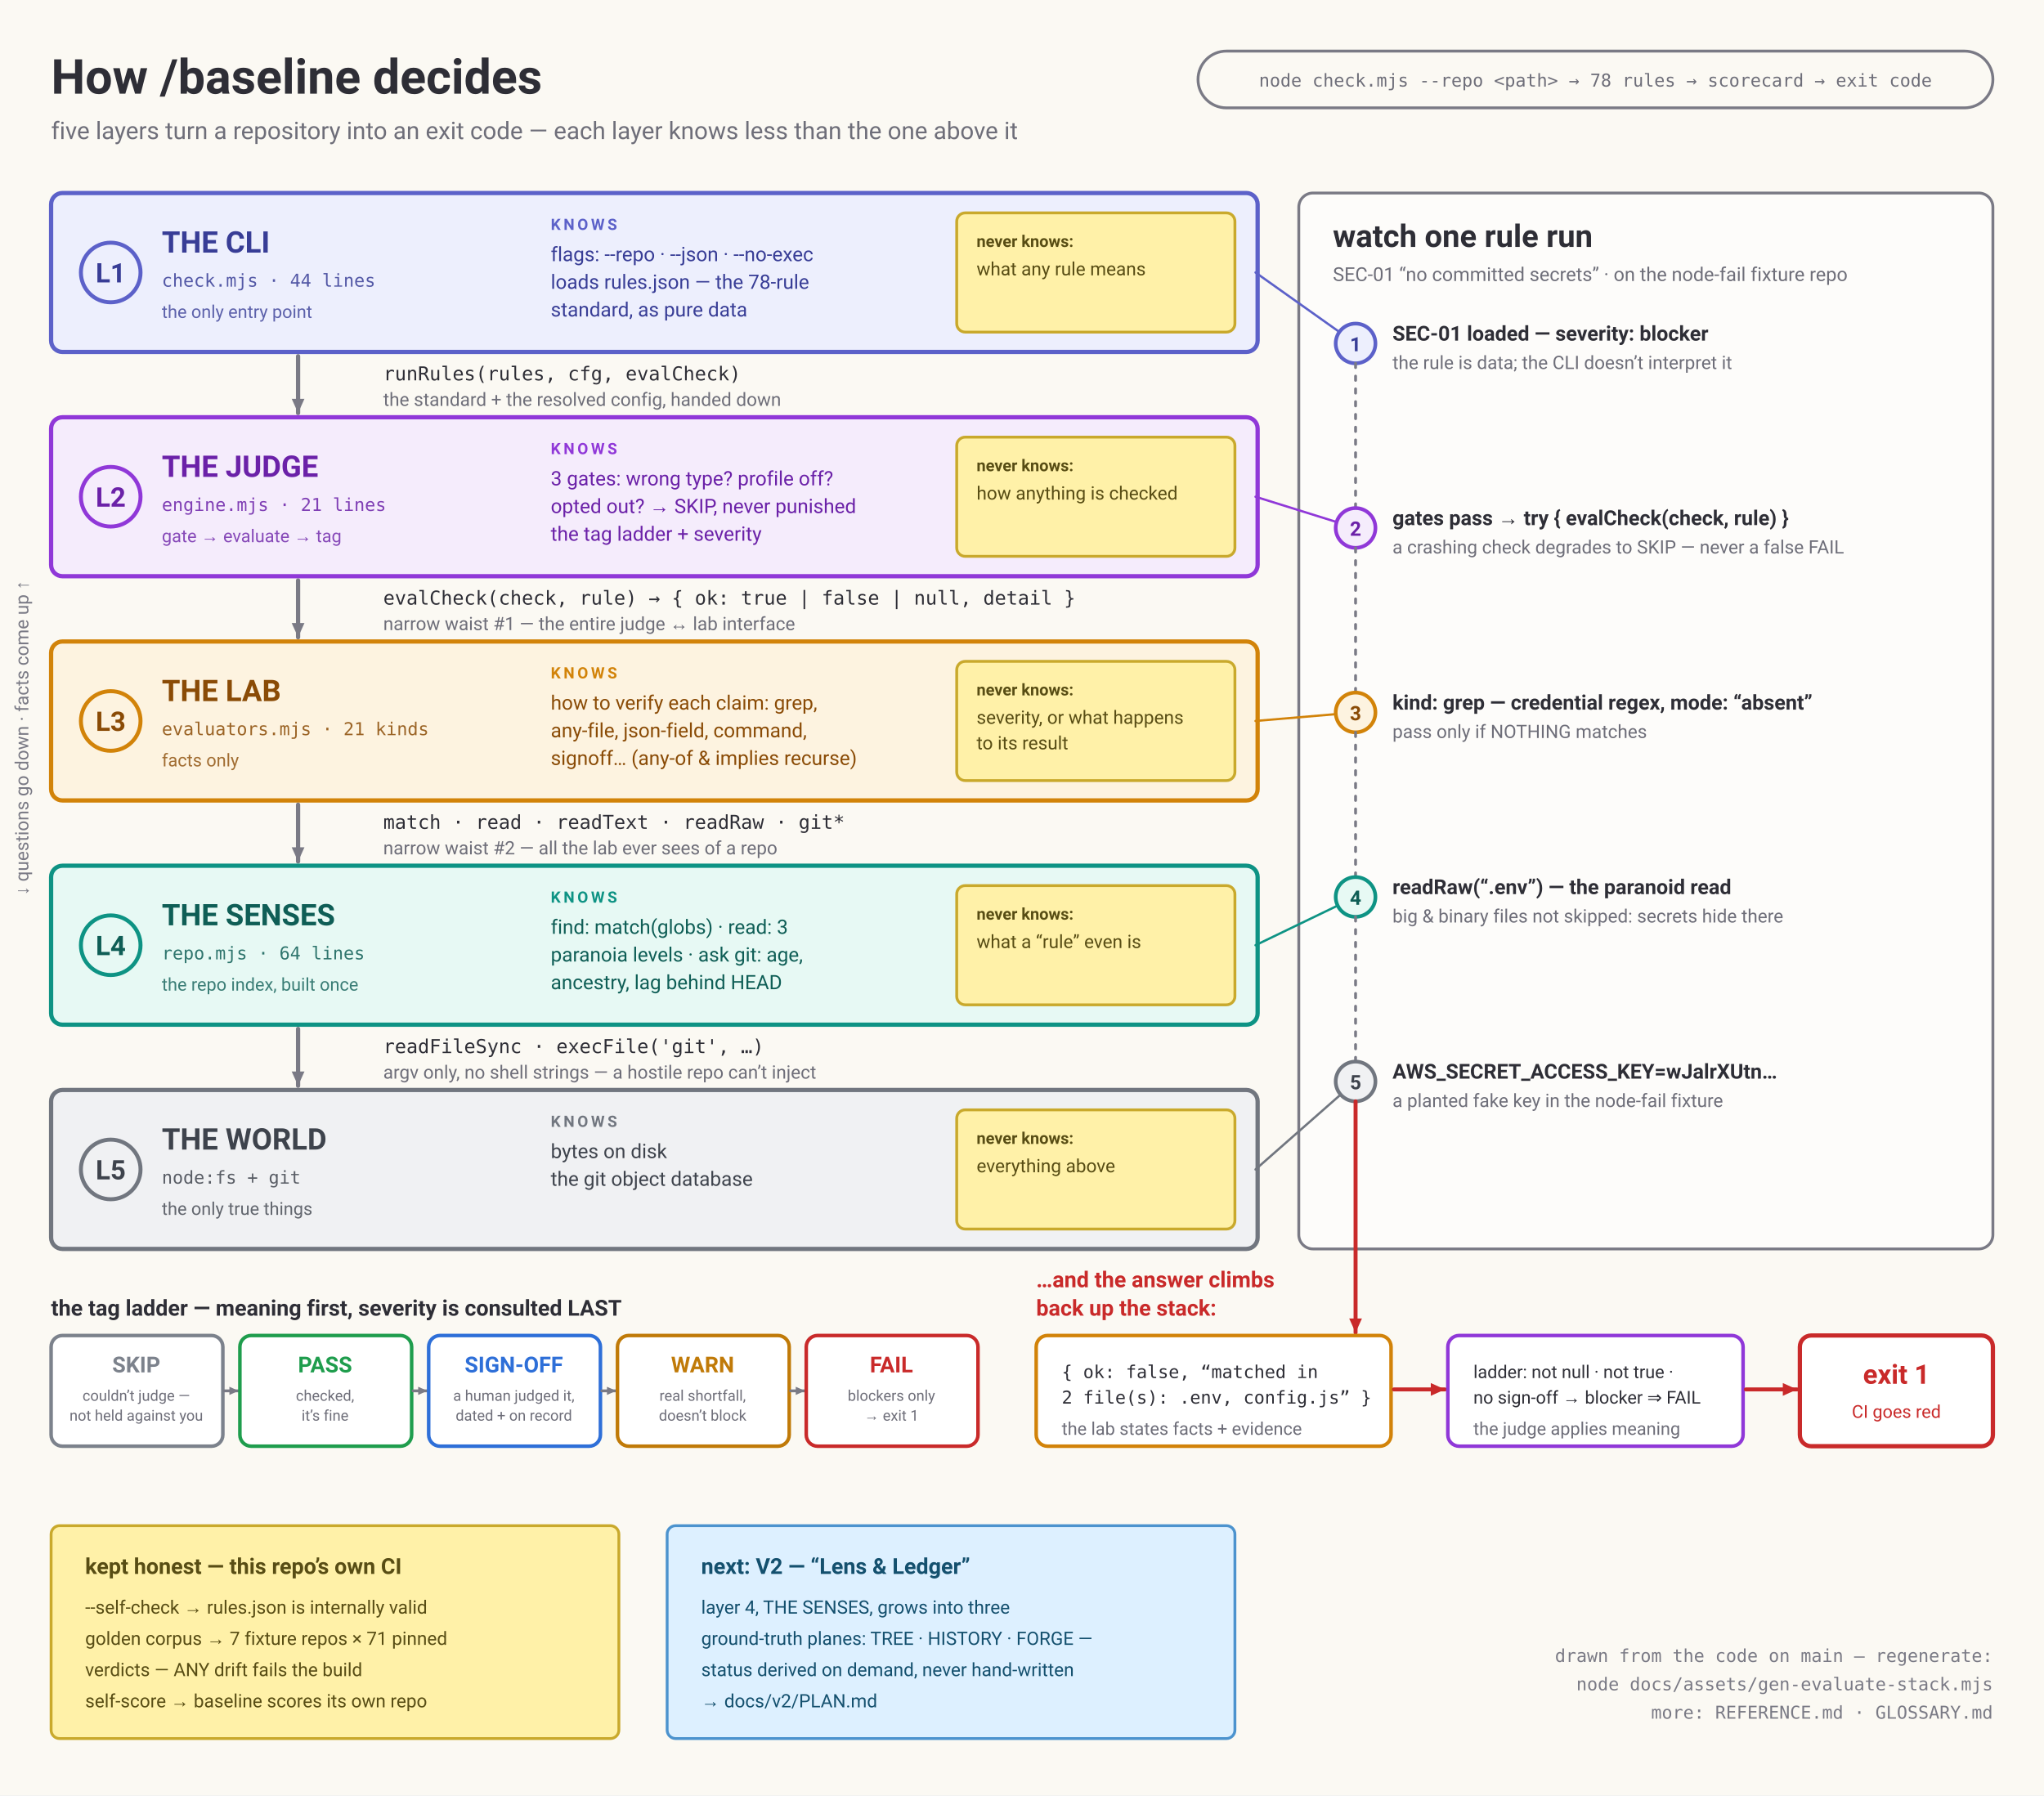
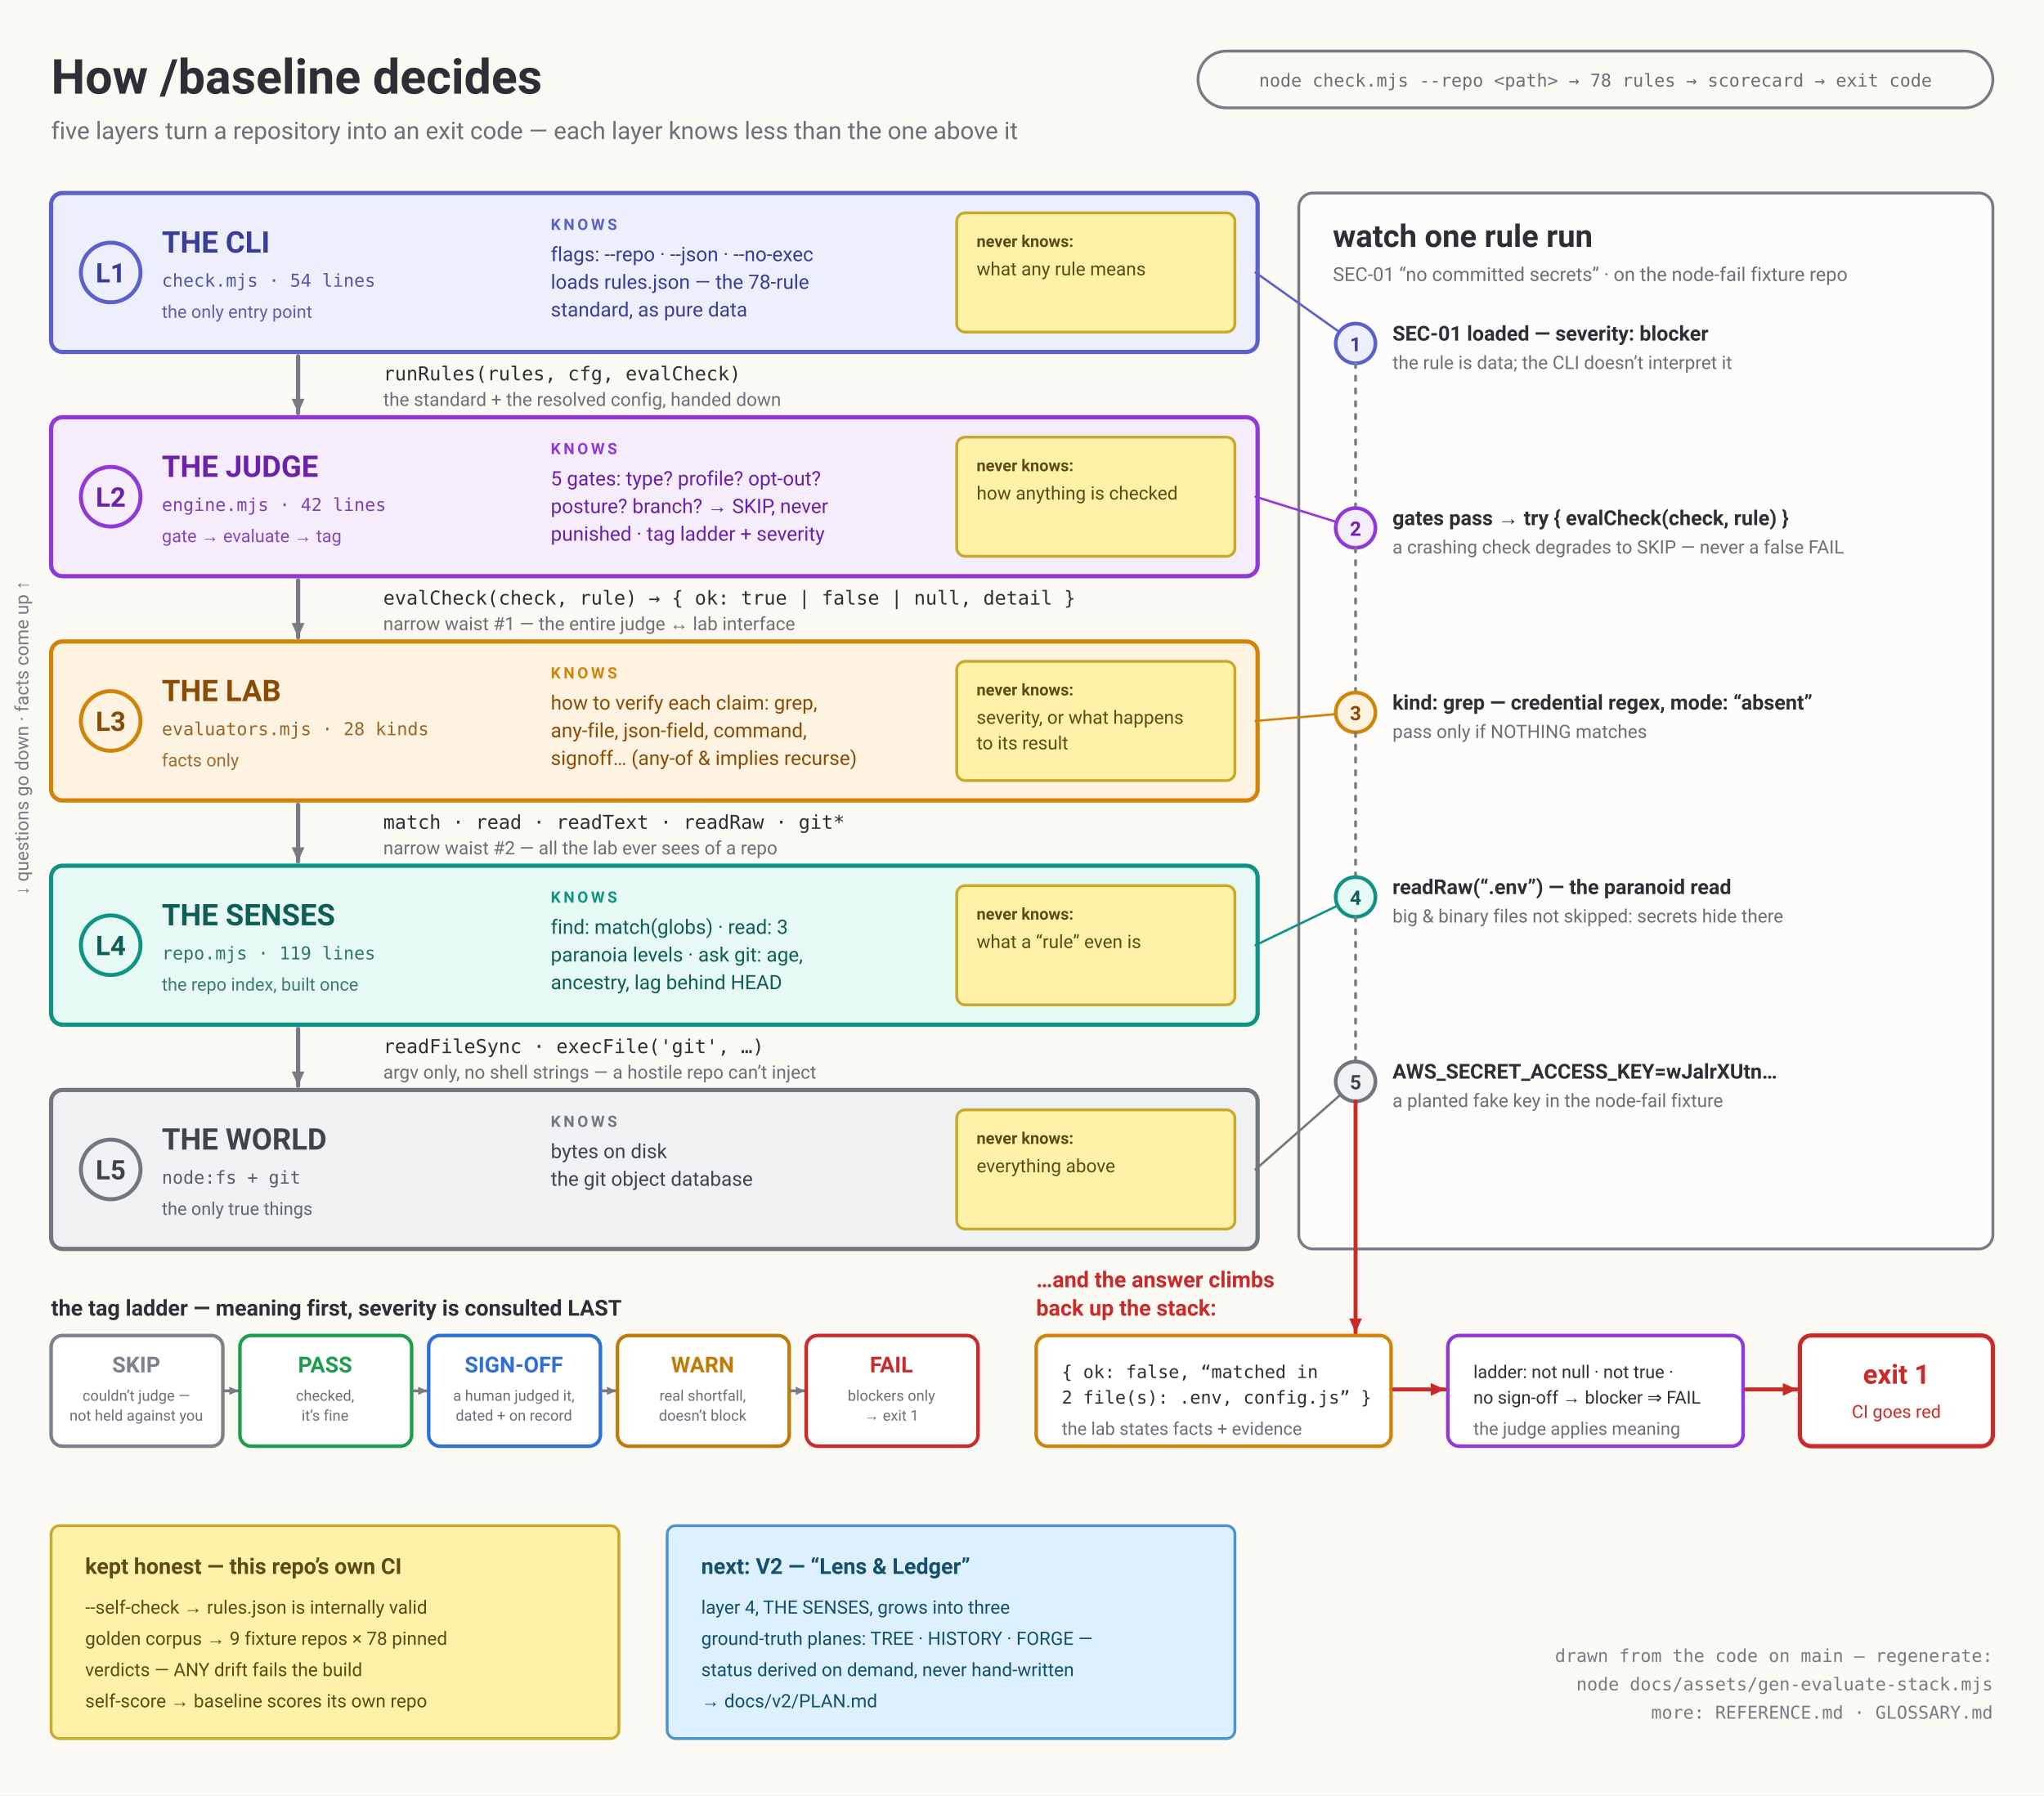
<svg xmlns="http://www.w3.org/2000/svg" viewBox="0 0 1440 1265" role="img" aria-labelledby="t">
  <rect width="1440" height="1265" fill="#FBF9F3" />
  <text x="36" y="66" font-family="Segoe UI, Roboto, Helvetica Neue, Arial, DejaVu Sans, sans-serif" font-size="34" font-weight="bold" fill="#2E2E36" text-anchor="start">How /baseline decides</text>
  <text x="36" y="98" font-family="Segoe UI, Roboto, Helvetica Neue, Arial, DejaVu Sans, sans-serif" font-size="17" font-weight="normal" fill="#6E6E79" text-anchor="start">five layers turn a repository into an exit code — each layer knows less than the one above it</text>
  <rect x="844" y="36" width="560" height="40" rx="20" fill="none" stroke="#7A7A85" stroke-width="2" />
  <text x="1124" y="61" font-family="ui-monospace, Menlo, Consolas, DejaVu Sans Mono, monospace" font-size="12.5" font-weight="normal" fill="#6E6E79" text-anchor="middle">node check.mjs --repo &lt;path&gt;  →  78 rules  →  scorecard  →  exit code</text>
  <g transform="rotate(-90 20 520)">
    <text x="20" y="520" font-family="Segoe UI, Roboto, Helvetica Neue, Arial, DejaVu Sans, sans-serif" font-size="13" font-weight="normal" fill="#7A7A85" text-anchor="middle">↓ questions go down · facts come up ↑</text>
  </g>
  <rect x="36" y="136" width="850" height="112" rx="8" fill="#EDEFFD" stroke="#5C61C9" stroke-width="3" />
  <circle cx="78" cy="192" r="21" fill="none" stroke="#5C61C9" stroke-width="2.8" />
  <text x="78" y="199" font-family="Segoe UI, Roboto, Helvetica Neue, Arial, DejaVu Sans, sans-serif" font-size="19" font-weight="bold" fill="#383D96" text-anchor="middle">L1</text>
  <text x="114" y="178" font-family="Segoe UI, Roboto, Helvetica Neue, Arial, DejaVu Sans, sans-serif" font-size="21" font-weight="bold" fill="#383D96" text-anchor="start">THE CLI</text>
-   <text x="114" y="202" font-family="ui-monospace, Menlo, Consolas, DejaVu Sans Mono, monospace" font-size="12.5" font-weight="normal" fill="#383D96" text-anchor="start" opacity="0.85">check.mjs · 44 lines</text>
+   <text x="114" y="202" font-family="ui-monospace, Menlo, Consolas, DejaVu Sans Mono, monospace" font-size="12.5" font-weight="normal" fill="#383D96" text-anchor="start" opacity="0.85">check.mjs · 54 lines</text>
  <text x="114" y="224" font-family="Segoe UI, Roboto, Helvetica Neue, Arial, DejaVu Sans, sans-serif" font-size="12.5" font-weight="normal" fill="#383D96" text-anchor="start" opacity="0.8">the only entry point</text>
  <text x="388" y="162" font-family="Segoe UI, Roboto, Helvetica Neue, Arial, DejaVu Sans, sans-serif" font-size="11" font-weight="bold" fill="#5C61C9" text-anchor="start" letter-spacing="2">KNOWS</text>
  <text x="388" y="184" font-family="Segoe UI, Roboto, Helvetica Neue, Arial, DejaVu Sans, sans-serif" font-size="14" font-weight="normal" fill="#383D96" text-anchor="start">flags: --repo · --json · --no-exec</text>
  <text x="388" y="203.5" font-family="Segoe UI, Roboto, Helvetica Neue, Arial, DejaVu Sans, sans-serif" font-size="14" font-weight="normal" fill="#383D96" text-anchor="start">loads rules.json — the 78-rule</text>
  <text x="388" y="223" font-family="Segoe UI, Roboto, Helvetica Neue, Arial, DejaVu Sans, sans-serif" font-size="14" font-weight="normal" fill="#383D96" text-anchor="start">standard, as pure data</text>
  <rect x="674" y="150" width="196" height="84" rx="6" fill="#FFF1A8" stroke="#C9A92C" stroke-width="2" />
  <text x="688" y="174" font-family="Segoe UI, Roboto, Helvetica Neue, Arial, DejaVu Sans, sans-serif" font-size="11.5" font-weight="bold" fill="#584D14" text-anchor="start">never knows:</text>
  <text x="688" y="194" font-family="Segoe UI, Roboto, Helvetica Neue, Arial, DejaVu Sans, sans-serif" font-size="13" font-weight="normal" fill="#584D14" text-anchor="start">what any rule means</text>
  <line x1="210" y1="251" x2="210" y2="291" stroke="#7A7A85" stroke-width="3" stroke-linecap="round" />
  <path d="M210,291 L214.5,281 L205.5,281 Z" fill="#7A7A85" />
  <text x="270" y="268" font-family="ui-monospace, Menlo, Consolas, DejaVu Sans Mono, monospace" font-size="13.5" font-weight="normal" fill="#2E2E36" text-anchor="start">runRules(rules, cfg, evalCheck)</text>
  <text x="270" y="286" font-family="Segoe UI, Roboto, Helvetica Neue, Arial, DejaVu Sans, sans-serif" font-size="13" font-weight="normal" fill="#6E6E79" text-anchor="start">the standard + the resolved config, handed down</text>
  <rect x="36" y="294" width="850" height="112" rx="8" fill="#F5ECFC" stroke="#9038D8" stroke-width="3" />
  <circle cx="78" cy="350" r="21" fill="none" stroke="#9038D8" stroke-width="2.8" />
  <text x="78" y="357" font-family="Segoe UI, Roboto, Helvetica Neue, Arial, DejaVu Sans, sans-serif" font-size="19" font-weight="bold" fill="#6B21A8" text-anchor="middle">L2</text>
  <text x="114" y="336" font-family="Segoe UI, Roboto, Helvetica Neue, Arial, DejaVu Sans, sans-serif" font-size="21" font-weight="bold" fill="#6B21A8" text-anchor="start">THE JUDGE</text>
-   <text x="114" y="360" font-family="ui-monospace, Menlo, Consolas, DejaVu Sans Mono, monospace" font-size="12.5" font-weight="normal" fill="#6B21A8" text-anchor="start" opacity="0.85">engine.mjs · 21 lines</text>
+   <text x="114" y="360" font-family="ui-monospace, Menlo, Consolas, DejaVu Sans Mono, monospace" font-size="12.5" font-weight="normal" fill="#6B21A8" text-anchor="start" opacity="0.85">engine.mjs · 42 lines</text>
  <text x="114" y="382" font-family="Segoe UI, Roboto, Helvetica Neue, Arial, DejaVu Sans, sans-serif" font-size="12.5" font-weight="normal" fill="#6B21A8" text-anchor="start" opacity="0.8">gate → evaluate → tag</text>
  <text x="388" y="320" font-family="Segoe UI, Roboto, Helvetica Neue, Arial, DejaVu Sans, sans-serif" font-size="11" font-weight="bold" fill="#9038D8" text-anchor="start" letter-spacing="2">KNOWS</text>
-   <text x="388" y="342" font-family="Segoe UI, Roboto, Helvetica Neue, Arial, DejaVu Sans, sans-serif" font-size="14" font-weight="normal" fill="#6B21A8" text-anchor="start">3 gates: wrong type? profile off?</text>
-   <text x="388" y="361.5" font-family="Segoe UI, Roboto, Helvetica Neue, Arial, DejaVu Sans, sans-serif" font-size="14" font-weight="normal" fill="#6B21A8" text-anchor="start">opted out? → SKIP, never punished</text>
-   <text x="388" y="381" font-family="Segoe UI, Roboto, Helvetica Neue, Arial, DejaVu Sans, sans-serif" font-size="14" font-weight="normal" fill="#6B21A8" text-anchor="start">the tag ladder + severity</text>
+   <text x="388" y="342" font-family="Segoe UI, Roboto, Helvetica Neue, Arial, DejaVu Sans, sans-serif" font-size="14" font-weight="normal" fill="#6B21A8" text-anchor="start">5 gates: type? profile? opt-out?</text>
+   <text x="388" y="361.5" font-family="Segoe UI, Roboto, Helvetica Neue, Arial, DejaVu Sans, sans-serif" font-size="14" font-weight="normal" fill="#6B21A8" text-anchor="start">posture? branch? → SKIP, never</text>
+   <text x="388" y="381" font-family="Segoe UI, Roboto, Helvetica Neue, Arial, DejaVu Sans, sans-serif" font-size="14" font-weight="normal" fill="#6B21A8" text-anchor="start">punished · tag ladder + severity</text>
  <rect x="674" y="308" width="196" height="84" rx="6" fill="#FFF1A8" stroke="#C9A92C" stroke-width="2" />
  <text x="688" y="332" font-family="Segoe UI, Roboto, Helvetica Neue, Arial, DejaVu Sans, sans-serif" font-size="11.5" font-weight="bold" fill="#584D14" text-anchor="start">never knows:</text>
  <text x="688" y="352" font-family="Segoe UI, Roboto, Helvetica Neue, Arial, DejaVu Sans, sans-serif" font-size="13" font-weight="normal" fill="#584D14" text-anchor="start">how anything is checked</text>
  <line x1="210" y1="409" x2="210" y2="449" stroke="#7A7A85" stroke-width="3" stroke-linecap="round" />
  <path d="M210,449 L214.5,439 L205.5,439 Z" fill="#7A7A85" />
  <text x="270" y="426" font-family="ui-monospace, Menlo, Consolas, DejaVu Sans Mono, monospace" font-size="13.5" font-weight="normal" fill="#2E2E36" text-anchor="start">evalCheck(check, rule) → { ok: true | false | null, detail }</text>
  <text x="270" y="444" font-family="Segoe UI, Roboto, Helvetica Neue, Arial, DejaVu Sans, sans-serif" font-size="13" font-weight="normal" fill="#6E6E79" text-anchor="start">narrow waist #1 — the entire judge ↔ lab interface</text>
  <rect x="36" y="452" width="850" height="112" rx="8" fill="#FDF3E0" stroke="#D28309" stroke-width="3" />
  <circle cx="78" cy="508" r="21" fill="none" stroke="#D28309" stroke-width="2.8" />
  <text x="78" y="515" font-family="Segoe UI, Roboto, Helvetica Neue, Arial, DejaVu Sans, sans-serif" font-size="19" font-weight="bold" fill="#8A4B06" text-anchor="middle">L3</text>
  <text x="114" y="494" font-family="Segoe UI, Roboto, Helvetica Neue, Arial, DejaVu Sans, sans-serif" font-size="21" font-weight="bold" fill="#8A4B06" text-anchor="start">THE LAB</text>
-   <text x="114" y="518" font-family="ui-monospace, Menlo, Consolas, DejaVu Sans Mono, monospace" font-size="12.5" font-weight="normal" fill="#8A4B06" text-anchor="start" opacity="0.85">evaluators.mjs · 21 kinds</text>
+   <text x="114" y="518" font-family="ui-monospace, Menlo, Consolas, DejaVu Sans Mono, monospace" font-size="12.5" font-weight="normal" fill="#8A4B06" text-anchor="start" opacity="0.85">evaluators.mjs · 28 kinds</text>
  <text x="114" y="540" font-family="Segoe UI, Roboto, Helvetica Neue, Arial, DejaVu Sans, sans-serif" font-size="12.5" font-weight="normal" fill="#8A4B06" text-anchor="start" opacity="0.8">facts only</text>
  <text x="388" y="478" font-family="Segoe UI, Roboto, Helvetica Neue, Arial, DejaVu Sans, sans-serif" font-size="11" font-weight="bold" fill="#D28309" text-anchor="start" letter-spacing="2">KNOWS</text>
  <text x="388" y="500" font-family="Segoe UI, Roboto, Helvetica Neue, Arial, DejaVu Sans, sans-serif" font-size="14" font-weight="normal" fill="#8A4B06" text-anchor="start">how to verify each claim: grep,</text>
  <text x="388" y="519.5" font-family="Segoe UI, Roboto, Helvetica Neue, Arial, DejaVu Sans, sans-serif" font-size="14" font-weight="normal" fill="#8A4B06" text-anchor="start">any-file, json-field, command,</text>
  <text x="388" y="539" font-family="Segoe UI, Roboto, Helvetica Neue, Arial, DejaVu Sans, sans-serif" font-size="14" font-weight="normal" fill="#8A4B06" text-anchor="start">signoff… (any-of &amp; implies recurse)</text>
  <rect x="674" y="466" width="196" height="84" rx="6" fill="#FFF1A8" stroke="#C9A92C" stroke-width="2" />
  <text x="688" y="490" font-family="Segoe UI, Roboto, Helvetica Neue, Arial, DejaVu Sans, sans-serif" font-size="11.5" font-weight="bold" fill="#584D14" text-anchor="start">never knows:</text>
  <text x="688" y="510" font-family="Segoe UI, Roboto, Helvetica Neue, Arial, DejaVu Sans, sans-serif" font-size="13" font-weight="normal" fill="#584D14" text-anchor="start">severity, or what happens</text>
  <text x="688" y="528" font-family="Segoe UI, Roboto, Helvetica Neue, Arial, DejaVu Sans, sans-serif" font-size="13" font-weight="normal" fill="#584D14" text-anchor="start">to its result</text>
  <line x1="210" y1="567" x2="210" y2="607" stroke="#7A7A85" stroke-width="3" stroke-linecap="round" />
  <path d="M210,607 L214.5,597 L205.5,597 Z" fill="#7A7A85" />
  <text x="270" y="584" font-family="ui-monospace, Menlo, Consolas, DejaVu Sans Mono, monospace" font-size="13.5" font-weight="normal" fill="#2E2E36" text-anchor="start">match · read · readText · readRaw · git*</text>
  <text x="270" y="602" font-family="Segoe UI, Roboto, Helvetica Neue, Arial, DejaVu Sans, sans-serif" font-size="13" font-weight="normal" fill="#6E6E79" text-anchor="start">narrow waist #2 — all the lab ever sees of a repo</text>
  <rect x="36" y="610" width="850" height="112" rx="8" fill="#E7F9F4" stroke="#0E9384" stroke-width="3" />
  <circle cx="78" cy="666" r="21" fill="none" stroke="#0E9384" stroke-width="2.8" />
  <text x="78" y="673" font-family="Segoe UI, Roboto, Helvetica Neue, Arial, DejaVu Sans, sans-serif" font-size="19" font-weight="bold" fill="#0F5E56" text-anchor="middle">L4</text>
  <text x="114" y="652" font-family="Segoe UI, Roboto, Helvetica Neue, Arial, DejaVu Sans, sans-serif" font-size="21" font-weight="bold" fill="#0F5E56" text-anchor="start">THE SENSES</text>
-   <text x="114" y="676" font-family="ui-monospace, Menlo, Consolas, DejaVu Sans Mono, monospace" font-size="12.5" font-weight="normal" fill="#0F5E56" text-anchor="start" opacity="0.85">repo.mjs · 64 lines</text>
+   <text x="114" y="676" font-family="ui-monospace, Menlo, Consolas, DejaVu Sans Mono, monospace" font-size="12.5" font-weight="normal" fill="#0F5E56" text-anchor="start" opacity="0.85">repo.mjs · 119 lines</text>
  <text x="114" y="698" font-family="Segoe UI, Roboto, Helvetica Neue, Arial, DejaVu Sans, sans-serif" font-size="12.5" font-weight="normal" fill="#0F5E56" text-anchor="start" opacity="0.8">the repo index, built once</text>
  <text x="388" y="636" font-family="Segoe UI, Roboto, Helvetica Neue, Arial, DejaVu Sans, sans-serif" font-size="11" font-weight="bold" fill="#0E9384" text-anchor="start" letter-spacing="2">KNOWS</text>
  <text x="388" y="658" font-family="Segoe UI, Roboto, Helvetica Neue, Arial, DejaVu Sans, sans-serif" font-size="14" font-weight="normal" fill="#0F5E56" text-anchor="start">find: match(globs) · read: 3</text>
  <text x="388" y="677.5" font-family="Segoe UI, Roboto, Helvetica Neue, Arial, DejaVu Sans, sans-serif" font-size="14" font-weight="normal" fill="#0F5E56" text-anchor="start">paranoia levels · ask git: age,</text>
  <text x="388" y="697" font-family="Segoe UI, Roboto, Helvetica Neue, Arial, DejaVu Sans, sans-serif" font-size="14" font-weight="normal" fill="#0F5E56" text-anchor="start">ancestry, lag behind HEAD</text>
  <rect x="674" y="624" width="196" height="84" rx="6" fill="#FFF1A8" stroke="#C9A92C" stroke-width="2" />
  <text x="688" y="648" font-family="Segoe UI, Roboto, Helvetica Neue, Arial, DejaVu Sans, sans-serif" font-size="11.5" font-weight="bold" fill="#584D14" text-anchor="start">never knows:</text>
  <text x="688" y="668" font-family="Segoe UI, Roboto, Helvetica Neue, Arial, DejaVu Sans, sans-serif" font-size="13" font-weight="normal" fill="#584D14" text-anchor="start">what a “rule” even is</text>
  <line x1="210" y1="725" x2="210" y2="765" stroke="#7A7A85" stroke-width="3" stroke-linecap="round" />
  <path d="M210,765 L214.5,755 L205.5,755 Z" fill="#7A7A85" />
  <text x="270" y="742" font-family="ui-monospace, Menlo, Consolas, DejaVu Sans Mono, monospace" font-size="13.5" font-weight="normal" fill="#2E2E36" text-anchor="start">readFileSync · execFile('git', …)</text>
  <text x="270" y="760" font-family="Segoe UI, Roboto, Helvetica Neue, Arial, DejaVu Sans, sans-serif" font-size="13" font-weight="normal" fill="#6E6E79" text-anchor="start">argv only, no shell strings — a hostile repo can’t inject</text>
  <rect x="36" y="768" width="850" height="112" rx="8" fill="#F0F1F3" stroke="#71767F" stroke-width="3" />
  <circle cx="78" cy="824" r="21" fill="none" stroke="#71767F" stroke-width="2.8" />
  <text x="78" y="831" font-family="Segoe UI, Roboto, Helvetica Neue, Arial, DejaVu Sans, sans-serif" font-size="19" font-weight="bold" fill="#3E434C" text-anchor="middle">L5</text>
  <text x="114" y="810" font-family="Segoe UI, Roboto, Helvetica Neue, Arial, DejaVu Sans, sans-serif" font-size="21" font-weight="bold" fill="#3E434C" text-anchor="start">THE WORLD</text>
  <text x="114" y="834" font-family="ui-monospace, Menlo, Consolas, DejaVu Sans Mono, monospace" font-size="12.5" font-weight="normal" fill="#3E434C" text-anchor="start" opacity="0.85">node:fs + git</text>
  <text x="114" y="856" font-family="Segoe UI, Roboto, Helvetica Neue, Arial, DejaVu Sans, sans-serif" font-size="12.5" font-weight="normal" fill="#3E434C" text-anchor="start" opacity="0.8">the only true things</text>
  <text x="388" y="794" font-family="Segoe UI, Roboto, Helvetica Neue, Arial, DejaVu Sans, sans-serif" font-size="11" font-weight="bold" fill="#71767F" text-anchor="start" letter-spacing="2">KNOWS</text>
  <text x="388" y="816" font-family="Segoe UI, Roboto, Helvetica Neue, Arial, DejaVu Sans, sans-serif" font-size="14" font-weight="normal" fill="#3E434C" text-anchor="start">bytes on disk</text>
  <text x="388" y="835.5" font-family="Segoe UI, Roboto, Helvetica Neue, Arial, DejaVu Sans, sans-serif" font-size="14" font-weight="normal" fill="#3E434C" text-anchor="start">the git object database</text>
  <rect x="674" y="782" width="196" height="84" rx="6" fill="#FFF1A8" stroke="#C9A92C" stroke-width="2" />
  <text x="688" y="806" font-family="Segoe UI, Roboto, Helvetica Neue, Arial, DejaVu Sans, sans-serif" font-size="11.5" font-weight="bold" fill="#584D14" text-anchor="start">never knows:</text>
  <text x="688" y="826" font-family="Segoe UI, Roboto, Helvetica Neue, Arial, DejaVu Sans, sans-serif" font-size="13" font-weight="normal" fill="#584D14" text-anchor="start">everything above</text>
  <rect x="915" y="136" width="489" height="744" rx="10" fill="#FFFFFF" fill-opacity="0.55" stroke="#7A7A85" stroke-width="2" />
  <text x="939" y="174" font-family="Segoe UI, Roboto, Helvetica Neue, Arial, DejaVu Sans, sans-serif" font-size="22" font-weight="bold" fill="#2E2E36" text-anchor="start">watch one rule run</text>
  <text x="939" y="198" font-family="Segoe UI, Roboto, Helvetica Neue, Arial, DejaVu Sans, sans-serif" font-size="13.5" font-weight="normal" fill="#6E6E79" text-anchor="start">SEC-01 “no committed secrets” · on the node-fail fixture repo</text>
  <line x1="884.5" y1="192" x2="955" y2="242" stroke="#5C61C9" stroke-width="1.6" stroke-linecap="round" />
  <circle cx="955" cy="242" r="14" fill="#EDEFFD" stroke="#5C61C9" stroke-width="2.6" />
  <text x="955" y="247.5" font-family="Segoe UI, Roboto, Helvetica Neue, Arial, DejaVu Sans, sans-serif" font-size="14" font-weight="bold" fill="#383D96" text-anchor="middle">1</text>
  <text x="981" y="240" font-family="Segoe UI, Roboto, Helvetica Neue, Arial, DejaVu Sans, sans-serif" font-size="14.5" font-weight="bold" fill="#2E2E36" text-anchor="start">SEC-01 loaded — severity: blocker</text>
  <text x="981" y="260" font-family="Segoe UI, Roboto, Helvetica Neue, Arial, DejaVu Sans, sans-serif" font-size="13" font-weight="normal" fill="#6E6E79" text-anchor="start">the rule is data; the CLI doesn’t interpret it</text>
  <line x1="955" y1="256" x2="955" y2="358" stroke="#7A7A85" stroke-width="2" stroke-linecap="round" stroke-dasharray="3 6" />
  <line x1="884.5" y1="350" x2="955" y2="372" stroke="#9038D8" stroke-width="1.6" stroke-linecap="round" />
  <circle cx="955" cy="372" r="14" fill="#F5ECFC" stroke="#9038D8" stroke-width="2.6" />
  <text x="955" y="377.5" font-family="Segoe UI, Roboto, Helvetica Neue, Arial, DejaVu Sans, sans-serif" font-size="14" font-weight="bold" fill="#6B21A8" text-anchor="middle">2</text>
  <text x="981" y="370" font-family="Segoe UI, Roboto, Helvetica Neue, Arial, DejaVu Sans, sans-serif" font-size="14.5" font-weight="bold" fill="#2E2E36" text-anchor="start">gates pass → try { evalCheck(check, rule) }</text>
  <text x="981" y="390" font-family="Segoe UI, Roboto, Helvetica Neue, Arial, DejaVu Sans, sans-serif" font-size="13" font-weight="normal" fill="#6E6E79" text-anchor="start">a crashing check degrades to SKIP — never a false FAIL</text>
  <line x1="955" y1="386" x2="955" y2="488" stroke="#7A7A85" stroke-width="2" stroke-linecap="round" stroke-dasharray="3 6" />
  <line x1="884.5" y1="508" x2="955" y2="502" stroke="#D28309" stroke-width="1.6" stroke-linecap="round" />
  <circle cx="955" cy="502" r="14" fill="#FDF3E0" stroke="#D28309" stroke-width="2.6" />
  <text x="955" y="507.5" font-family="Segoe UI, Roboto, Helvetica Neue, Arial, DejaVu Sans, sans-serif" font-size="14" font-weight="bold" fill="#8A4B06" text-anchor="middle">3</text>
  <text x="981" y="500" font-family="Segoe UI, Roboto, Helvetica Neue, Arial, DejaVu Sans, sans-serif" font-size="14.5" font-weight="bold" fill="#2E2E36" text-anchor="start">kind: grep — credential regex, mode: “absent”</text>
  <text x="981" y="520" font-family="Segoe UI, Roboto, Helvetica Neue, Arial, DejaVu Sans, sans-serif" font-size="13" font-weight="normal" fill="#6E6E79" text-anchor="start">pass only if NOTHING matches</text>
  <line x1="955" y1="516" x2="955" y2="618" stroke="#7A7A85" stroke-width="2" stroke-linecap="round" stroke-dasharray="3 6" />
  <line x1="884.5" y1="666" x2="955" y2="632" stroke="#0E9384" stroke-width="1.6" stroke-linecap="round" />
  <circle cx="955" cy="632" r="14" fill="#E7F9F4" stroke="#0E9384" stroke-width="2.6" />
  <text x="955" y="637.5" font-family="Segoe UI, Roboto, Helvetica Neue, Arial, DejaVu Sans, sans-serif" font-size="14" font-weight="bold" fill="#0F5E56" text-anchor="middle">4</text>
  <text x="981" y="630" font-family="Segoe UI, Roboto, Helvetica Neue, Arial, DejaVu Sans, sans-serif" font-size="14.5" font-weight="bold" fill="#2E2E36" text-anchor="start">readRaw(“.env”) — the paranoid read</text>
  <text x="981" y="650" font-family="Segoe UI, Roboto, Helvetica Neue, Arial, DejaVu Sans, sans-serif" font-size="13" font-weight="normal" fill="#6E6E79" text-anchor="start">big &amp; binary files not skipped: secrets hide there</text>
  <line x1="955" y1="646" x2="955" y2="748" stroke="#7A7A85" stroke-width="2" stroke-linecap="round" stroke-dasharray="3 6" />
  <line x1="884.5" y1="824" x2="955" y2="762" stroke="#71767F" stroke-width="1.6" stroke-linecap="round" />
  <circle cx="955" cy="762" r="14" fill="#F0F1F3" stroke="#71767F" stroke-width="2.6" />
  <text x="955" y="767.5" font-family="Segoe UI, Roboto, Helvetica Neue, Arial, DejaVu Sans, sans-serif" font-size="14" font-weight="bold" fill="#3E434C" text-anchor="middle">5</text>
  <text x="981" y="760" font-family="Segoe UI, Roboto, Helvetica Neue, Arial, DejaVu Sans, sans-serif" font-size="14.5" font-weight="bold" fill="#2E2E36" text-anchor="start">AWS_SECRET_ACCESS_KEY=wJalrXUtn…</text>
  <text x="981" y="780" font-family="Segoe UI, Roboto, Helvetica Neue, Arial, DejaVu Sans, sans-serif" font-size="13" font-weight="normal" fill="#6E6E79" text-anchor="start">a planted fake key in the node-fail fixture</text>
  <line x1="955" y1="776" x2="955" y2="939" stroke="#C92A2A" stroke-width="2.8" stroke-linecap="round" />
  <path d="M955,939 L959.5,929 L950.5,929 Z" fill="#C92A2A" />
  <text x="730" y="907" font-family="Segoe UI, Roboto, Helvetica Neue, Arial, DejaVu Sans, sans-serif" font-size="15.5" font-weight="bold" fill="#C92A2A" text-anchor="start">…and the answer climbs</text>
  <text x="730" y="927" font-family="Segoe UI, Roboto, Helvetica Neue, Arial, DejaVu Sans, sans-serif" font-size="15.5" font-weight="bold" fill="#C92A2A" text-anchor="start">back up the stack:</text>
  <rect x="730" y="941" width="250" height="78" rx="8" fill="#FFFFFF" stroke="#D28309" stroke-width="2.5" />
  <text x="748" y="971" font-family="ui-monospace, Menlo, Consolas, DejaVu Sans Mono, monospace" font-size="12.5" font-weight="normal" fill="#2E2E36" text-anchor="start">{ ok: false, “matched in</text>
  <text x="748" y="989" font-family="ui-monospace, Menlo, Consolas, DejaVu Sans Mono, monospace" font-size="12.5" font-weight="normal" fill="#2E2E36" text-anchor="start">2 file(s): .env, config.js” }</text>
  <text x="748" y="1011" font-family="Segoe UI, Roboto, Helvetica Neue, Arial, DejaVu Sans, sans-serif" font-size="12.5" font-weight="normal" fill="#6E6E79" text-anchor="start">the lab states facts + evidence</text>
  <line x1="982" y1="979" x2="1018" y2="979" stroke="#C92A2A" stroke-width="2.8" stroke-linecap="round" />
  <path d="M1018,979 L1008,974.5 L1008,983.5 Z" fill="#C92A2A" />
  <rect x="1020" y="941" width="208" height="78" rx="8" fill="#FFFFFF" stroke="#9038D8" stroke-width="2.5" />
  <text x="1038" y="971" font-family="Segoe UI, Roboto, Helvetica Neue, Arial, DejaVu Sans, sans-serif" font-size="12.5" font-weight="normal" fill="#2E2E36" text-anchor="start">ladder: not null · not true ·</text>
  <text x="1038" y="989" font-family="Segoe UI, Roboto, Helvetica Neue, Arial, DejaVu Sans, sans-serif" font-size="12.5" font-weight="normal" fill="#2E2E36" text-anchor="start">no sign-off → blocker ⇒ FAIL</text>
  <text x="1038" y="1011" font-family="Segoe UI, Roboto, Helvetica Neue, Arial, DejaVu Sans, sans-serif" font-size="12.5" font-weight="normal" fill="#6E6E79" text-anchor="start">the judge applies meaning</text>
  <line x1="1230" y1="979" x2="1266" y2="979" stroke="#C92A2A" stroke-width="2.8" stroke-linecap="round" />
  <path d="M1266,979 L1256,974.5 L1256,983.5 Z" fill="#C92A2A" />
  <rect x="1268" y="941" width="136" height="78" rx="8" fill="#FFFFFF" stroke="#C92A2A" stroke-width="3" />
  <text x="1336" y="975" font-family="Segoe UI, Roboto, Helvetica Neue, Arial, DejaVu Sans, sans-serif" font-size="19" font-weight="bold" fill="#C92A2A" text-anchor="middle">exit 1</text>
  <text x="1336" y="999" font-family="Segoe UI, Roboto, Helvetica Neue, Arial, DejaVu Sans, sans-serif" font-size="12.5" font-weight="normal" fill="#C92A2A" text-anchor="middle">CI goes red</text>
  <text x="36" y="927" font-family="Segoe UI, Roboto, Helvetica Neue, Arial, DejaVu Sans, sans-serif" font-size="15.5" font-weight="bold" fill="#2E2E36" text-anchor="start">the tag ladder — meaning first, severity is consulted LAST</text>
  <rect x="36" y="941" width="121" height="78" rx="8" fill="#FFFFFF" stroke="#7C828C" stroke-width="2.5" />
  <text x="96" y="967" font-family="Segoe UI, Roboto, Helvetica Neue, Arial, DejaVu Sans, sans-serif" font-size="15.5" font-weight="bold" fill="#7C828C" text-anchor="middle">SKIP</text>
  <text x="96" y="987" font-family="Segoe UI, Roboto, Helvetica Neue, Arial, DejaVu Sans, sans-serif" font-size="10.5" font-weight="normal" fill="#6E6E79" text-anchor="middle">couldn’t judge —</text>
  <text x="96" y="1001" font-family="Segoe UI, Roboto, Helvetica Neue, Arial, DejaVu Sans, sans-serif" font-size="10.5" font-weight="normal" fill="#6E6E79" text-anchor="middle">not held against you</text>
  <line x1="158" y1="980" x2="168" y2="980" stroke="#7A7A85" stroke-width="2" stroke-linecap="round" />
  <path d="M168,980 L161.6,977.1 L161.6,982.9 Z" fill="#7A7A85" />
  <rect x="169" y="941" width="121" height="78" rx="8" fill="#FFFFFF" stroke="#1F9D4D" stroke-width="2.5" />
  <text x="229" y="967" font-family="Segoe UI, Roboto, Helvetica Neue, Arial, DejaVu Sans, sans-serif" font-size="15.5" font-weight="bold" fill="#1F9D4D" text-anchor="middle">PASS</text>
  <text x="229" y="987" font-family="Segoe UI, Roboto, Helvetica Neue, Arial, DejaVu Sans, sans-serif" font-size="10.5" font-weight="normal" fill="#6E6E79" text-anchor="middle">checked,</text>
  <text x="229" y="1001" font-family="Segoe UI, Roboto, Helvetica Neue, Arial, DejaVu Sans, sans-serif" font-size="10.5" font-weight="normal" fill="#6E6E79" text-anchor="middle">it’s fine</text>
  <line x1="291" y1="980" x2="301" y2="980" stroke="#7A7A85" stroke-width="2" stroke-linecap="round" />
  <path d="M301,980 L294.6,977.1 L294.6,982.9 Z" fill="#7A7A85" />
  <rect x="302" y="941" width="121" height="78" rx="8" fill="#FFFFFF" stroke="#2E6FD8" stroke-width="2.5" />
  <text x="362" y="967" font-family="Segoe UI, Roboto, Helvetica Neue, Arial, DejaVu Sans, sans-serif" font-size="15.5" font-weight="bold" fill="#2E6FD8" text-anchor="middle">SIGN-OFF</text>
  <text x="362" y="987" font-family="Segoe UI, Roboto, Helvetica Neue, Arial, DejaVu Sans, sans-serif" font-size="10.5" font-weight="normal" fill="#6E6E79" text-anchor="middle">a human judged it,</text>
  <text x="362" y="1001" font-family="Segoe UI, Roboto, Helvetica Neue, Arial, DejaVu Sans, sans-serif" font-size="10.5" font-weight="normal" fill="#6E6E79" text-anchor="middle">dated + on record</text>
  <line x1="424" y1="980" x2="434" y2="980" stroke="#7A7A85" stroke-width="2" stroke-linecap="round" />
  <path d="M434,980 L427.6,977.1 L427.6,982.9 Z" fill="#7A7A85" />
  <rect x="435" y="941" width="121" height="78" rx="8" fill="#FFFFFF" stroke="#C07A08" stroke-width="2.5" />
  <text x="495" y="967" font-family="Segoe UI, Roboto, Helvetica Neue, Arial, DejaVu Sans, sans-serif" font-size="15.5" font-weight="bold" fill="#C07A08" text-anchor="middle">WARN</text>
  <text x="495" y="987" font-family="Segoe UI, Roboto, Helvetica Neue, Arial, DejaVu Sans, sans-serif" font-size="10.5" font-weight="normal" fill="#6E6E79" text-anchor="middle">real shortfall,</text>
  <text x="495" y="1001" font-family="Segoe UI, Roboto, Helvetica Neue, Arial, DejaVu Sans, sans-serif" font-size="10.5" font-weight="normal" fill="#6E6E79" text-anchor="middle">doesn’t block</text>
  <line x1="557" y1="980" x2="567" y2="980" stroke="#7A7A85" stroke-width="2" stroke-linecap="round" />
  <path d="M567,980 L560.6,977.1 L560.6,982.9 Z" fill="#7A7A85" />
  <rect x="568" y="941" width="121" height="78" rx="8" fill="#FFFFFF" stroke="#C92A2A" stroke-width="2.5" />
  <text x="628" y="967" font-family="Segoe UI, Roboto, Helvetica Neue, Arial, DejaVu Sans, sans-serif" font-size="15.5" font-weight="bold" fill="#C92A2A" text-anchor="middle">FAIL</text>
  <text x="628" y="987" font-family="Segoe UI, Roboto, Helvetica Neue, Arial, DejaVu Sans, sans-serif" font-size="10.5" font-weight="normal" fill="#6E6E79" text-anchor="middle">blockers only</text>
  <text x="628" y="1001" font-family="Segoe UI, Roboto, Helvetica Neue, Arial, DejaVu Sans, sans-serif" font-size="10.5" font-weight="normal" fill="#6E6E79" text-anchor="middle">→ exit 1</text>
  <rect x="36" y="1075" width="400" height="150" rx="6" fill="#FFF1A8" stroke="#C9A92C" stroke-width="2" />
  <text x="60" y="1109" font-family="Segoe UI, Roboto, Helvetica Neue, Arial, DejaVu Sans, sans-serif" font-size="15.5" font-weight="bold" fill="#584D14" text-anchor="start">kept honest — this repo’s own CI</text>
  <text x="60" y="1137" font-family="Segoe UI, Roboto, Helvetica Neue, Arial, DejaVu Sans, sans-serif" font-size="13" font-weight="normal" fill="#584D14" text-anchor="start">--self-check → rules.json is internally valid</text>
-   <text x="60" y="1159" font-family="Segoe UI, Roboto, Helvetica Neue, Arial, DejaVu Sans, sans-serif" font-size="13" font-weight="normal" fill="#584D14" text-anchor="start">golden corpus → 7 fixture repos × 71 pinned</text>
+   <text x="60" y="1159" font-family="Segoe UI, Roboto, Helvetica Neue, Arial, DejaVu Sans, sans-serif" font-size="13" font-weight="normal" fill="#584D14" text-anchor="start">golden corpus → 9 fixture repos × 78 pinned</text>
  <text x="60" y="1181" font-family="Segoe UI, Roboto, Helvetica Neue, Arial, DejaVu Sans, sans-serif" font-size="13" font-weight="normal" fill="#584D14" text-anchor="start">     verdicts — ANY drift fails the build</text>
  <text x="60" y="1203" font-family="Segoe UI, Roboto, Helvetica Neue, Arial, DejaVu Sans, sans-serif" font-size="13" font-weight="normal" fill="#584D14" text-anchor="start">self-score → baseline scores its own repo</text>
  <rect x="470" y="1075" width="400" height="150" rx="6" fill="#DDF0FF" stroke="#4C93CE" stroke-width="2" />
  <text x="494" y="1109" font-family="Segoe UI, Roboto, Helvetica Neue, Arial, DejaVu Sans, sans-serif" font-size="15.5" font-weight="bold" fill="#14506E" text-anchor="start">next: V2 — “Lens &amp; Ledger”</text>
  <text x="494" y="1137" font-family="Segoe UI, Roboto, Helvetica Neue, Arial, DejaVu Sans, sans-serif" font-size="13" font-weight="normal" fill="#14506E" text-anchor="start">layer 4, THE SENSES, grows into three</text>
  <text x="494" y="1159" font-family="Segoe UI, Roboto, Helvetica Neue, Arial, DejaVu Sans, sans-serif" font-size="13" font-weight="normal" fill="#14506E" text-anchor="start">ground-truth planes: TREE · HISTORY · FORGE —</text>
  <text x="494" y="1181" font-family="Segoe UI, Roboto, Helvetica Neue, Arial, DejaVu Sans, sans-serif" font-size="13" font-weight="normal" fill="#14506E" text-anchor="start">status derived on demand, never hand-written</text>
  <text x="494" y="1203" font-family="Segoe UI, Roboto, Helvetica Neue, Arial, DejaVu Sans, sans-serif" font-size="13" font-weight="normal" fill="#14506E" text-anchor="start">→ docs/v2/PLAN.md</text>
  <text x="1404" y="1171" font-family="ui-monospace, Menlo, Consolas, DejaVu Sans Mono, monospace" font-size="12.5" font-weight="normal" fill="#7A7A85" text-anchor="end">drawn from the code on main — regenerate:</text>
  <text x="1404" y="1191" font-family="ui-monospace, Menlo, Consolas, DejaVu Sans Mono, monospace" font-size="12.5" font-weight="normal" fill="#7A7A85" text-anchor="end">node docs/assets/gen-evaluate-stack.mjs</text>
  <text x="1404" y="1211" font-family="ui-monospace, Menlo, Consolas, DejaVu Sans Mono, monospace" font-size="12.5" font-weight="normal" fill="#7A7A85" text-anchor="end">more: REFERENCE.md · GLOSSARY.md</text>
</svg>
